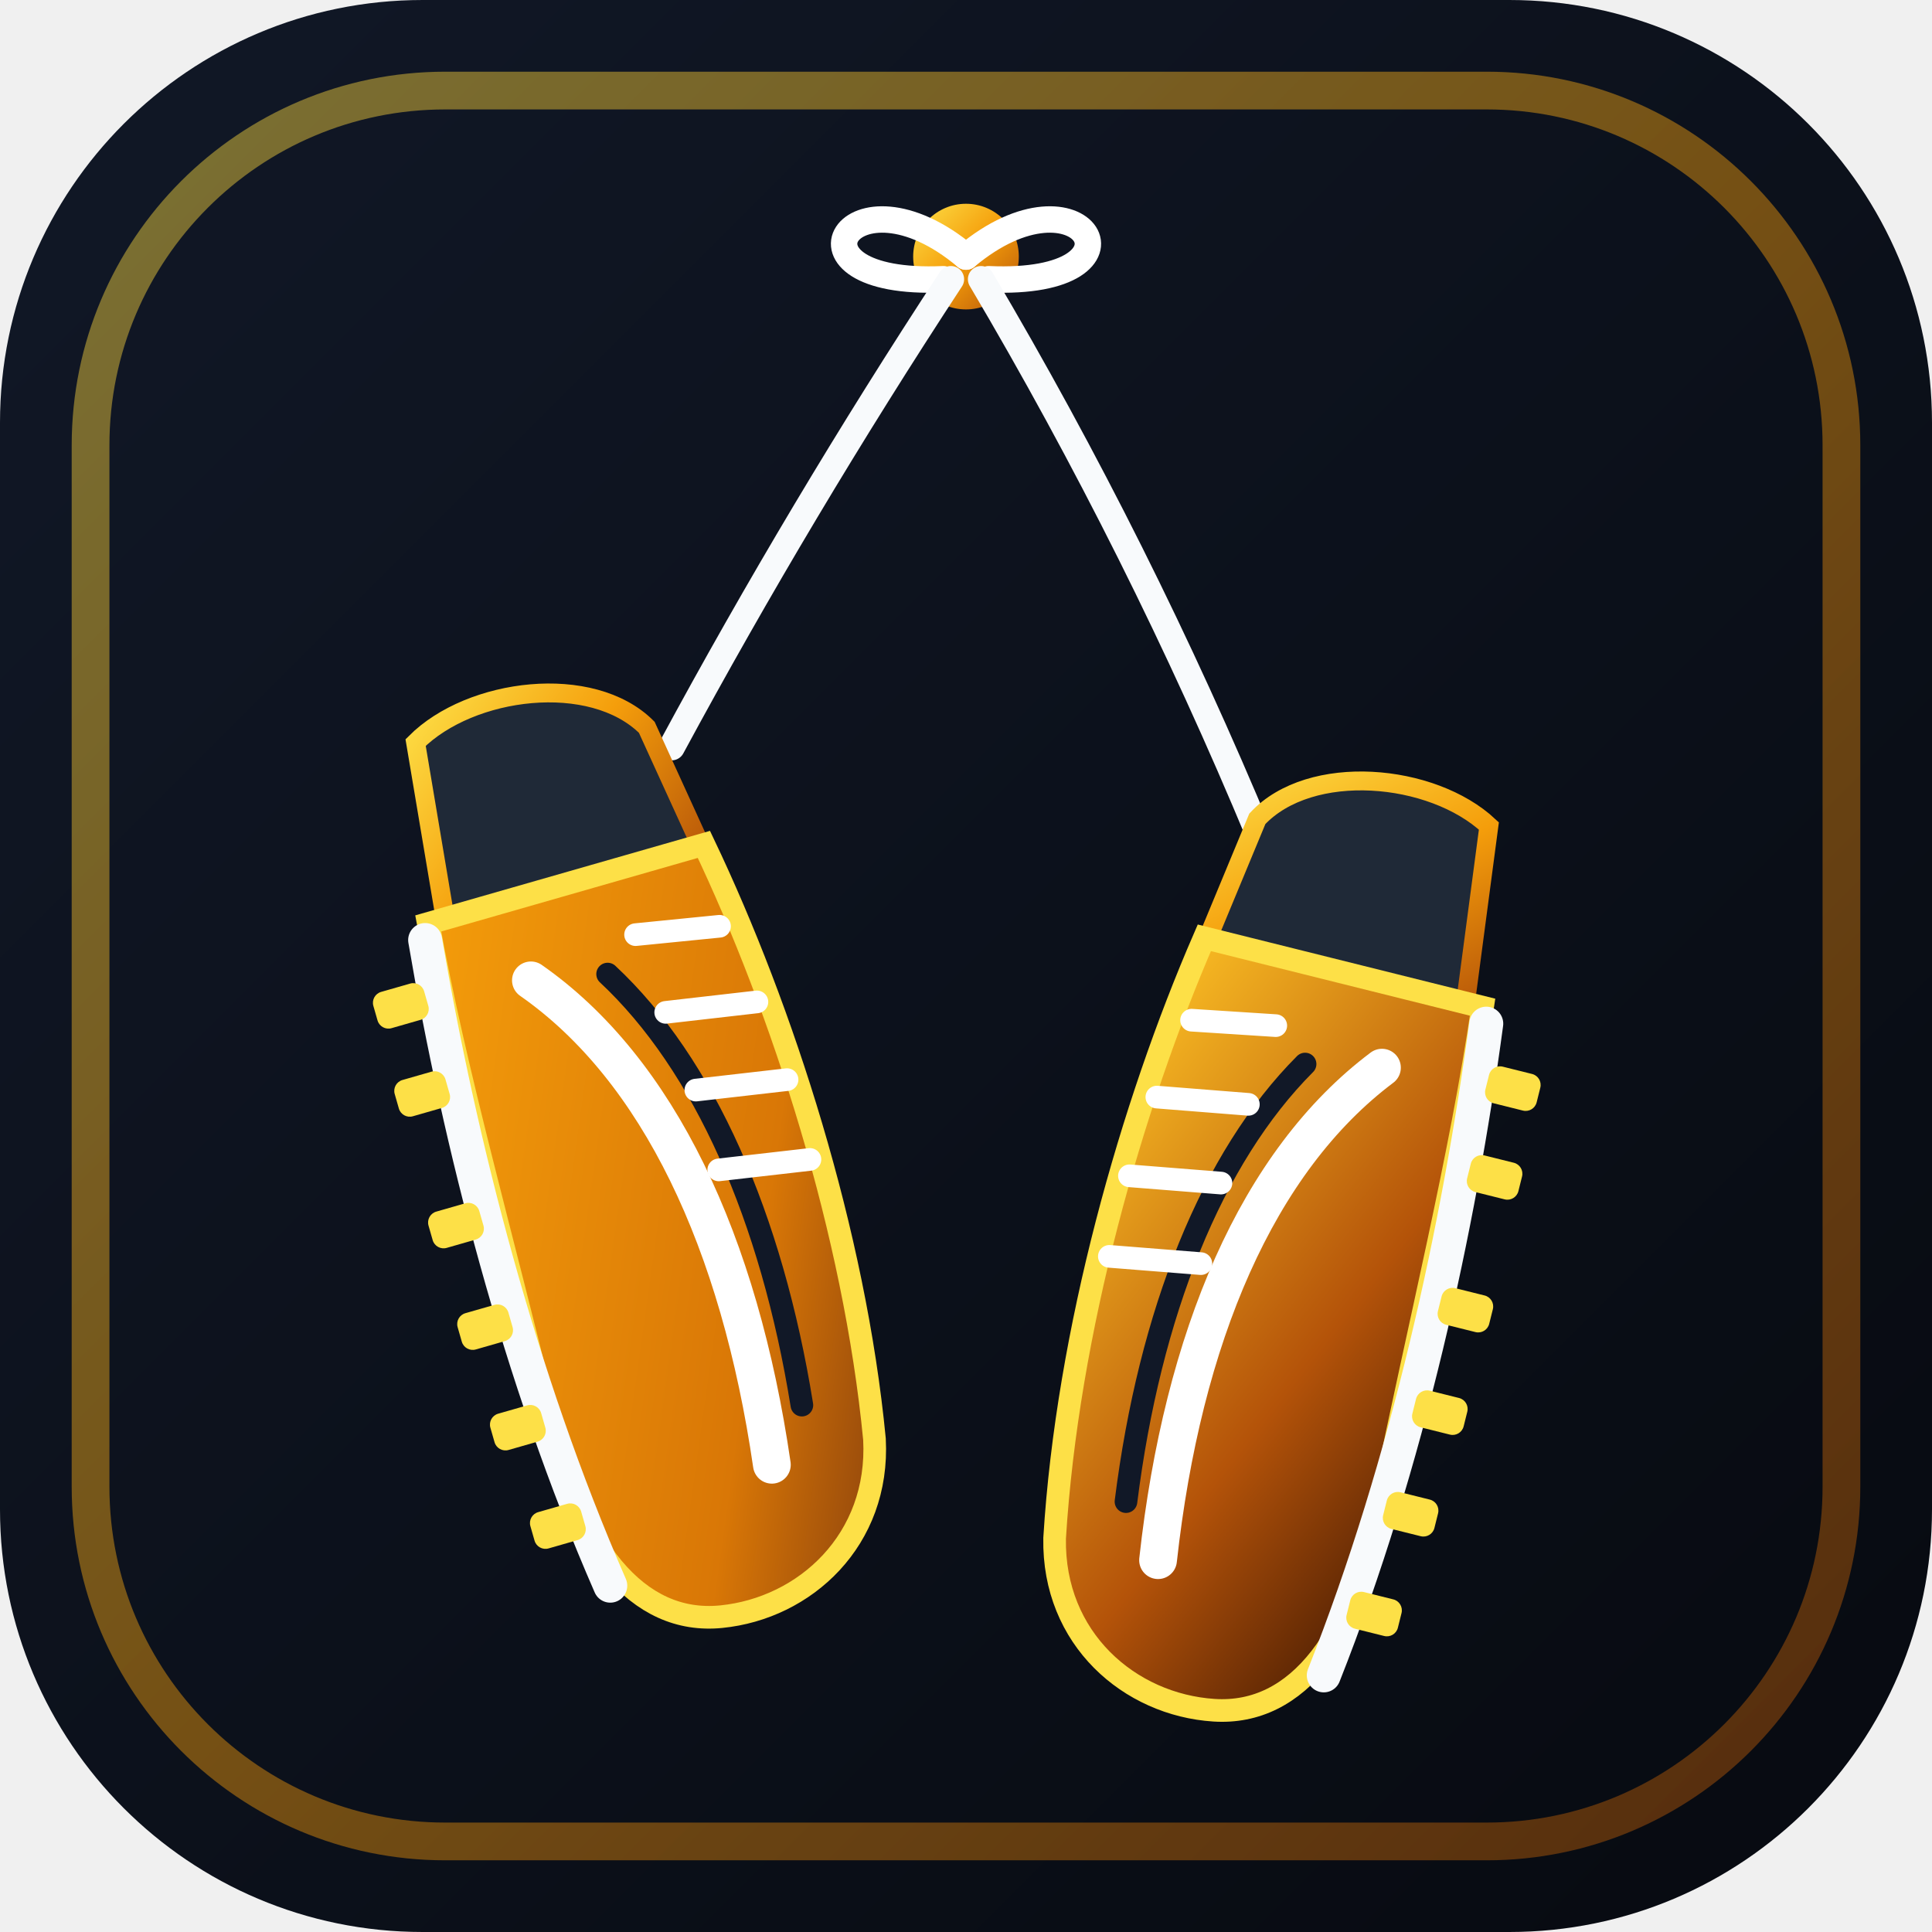
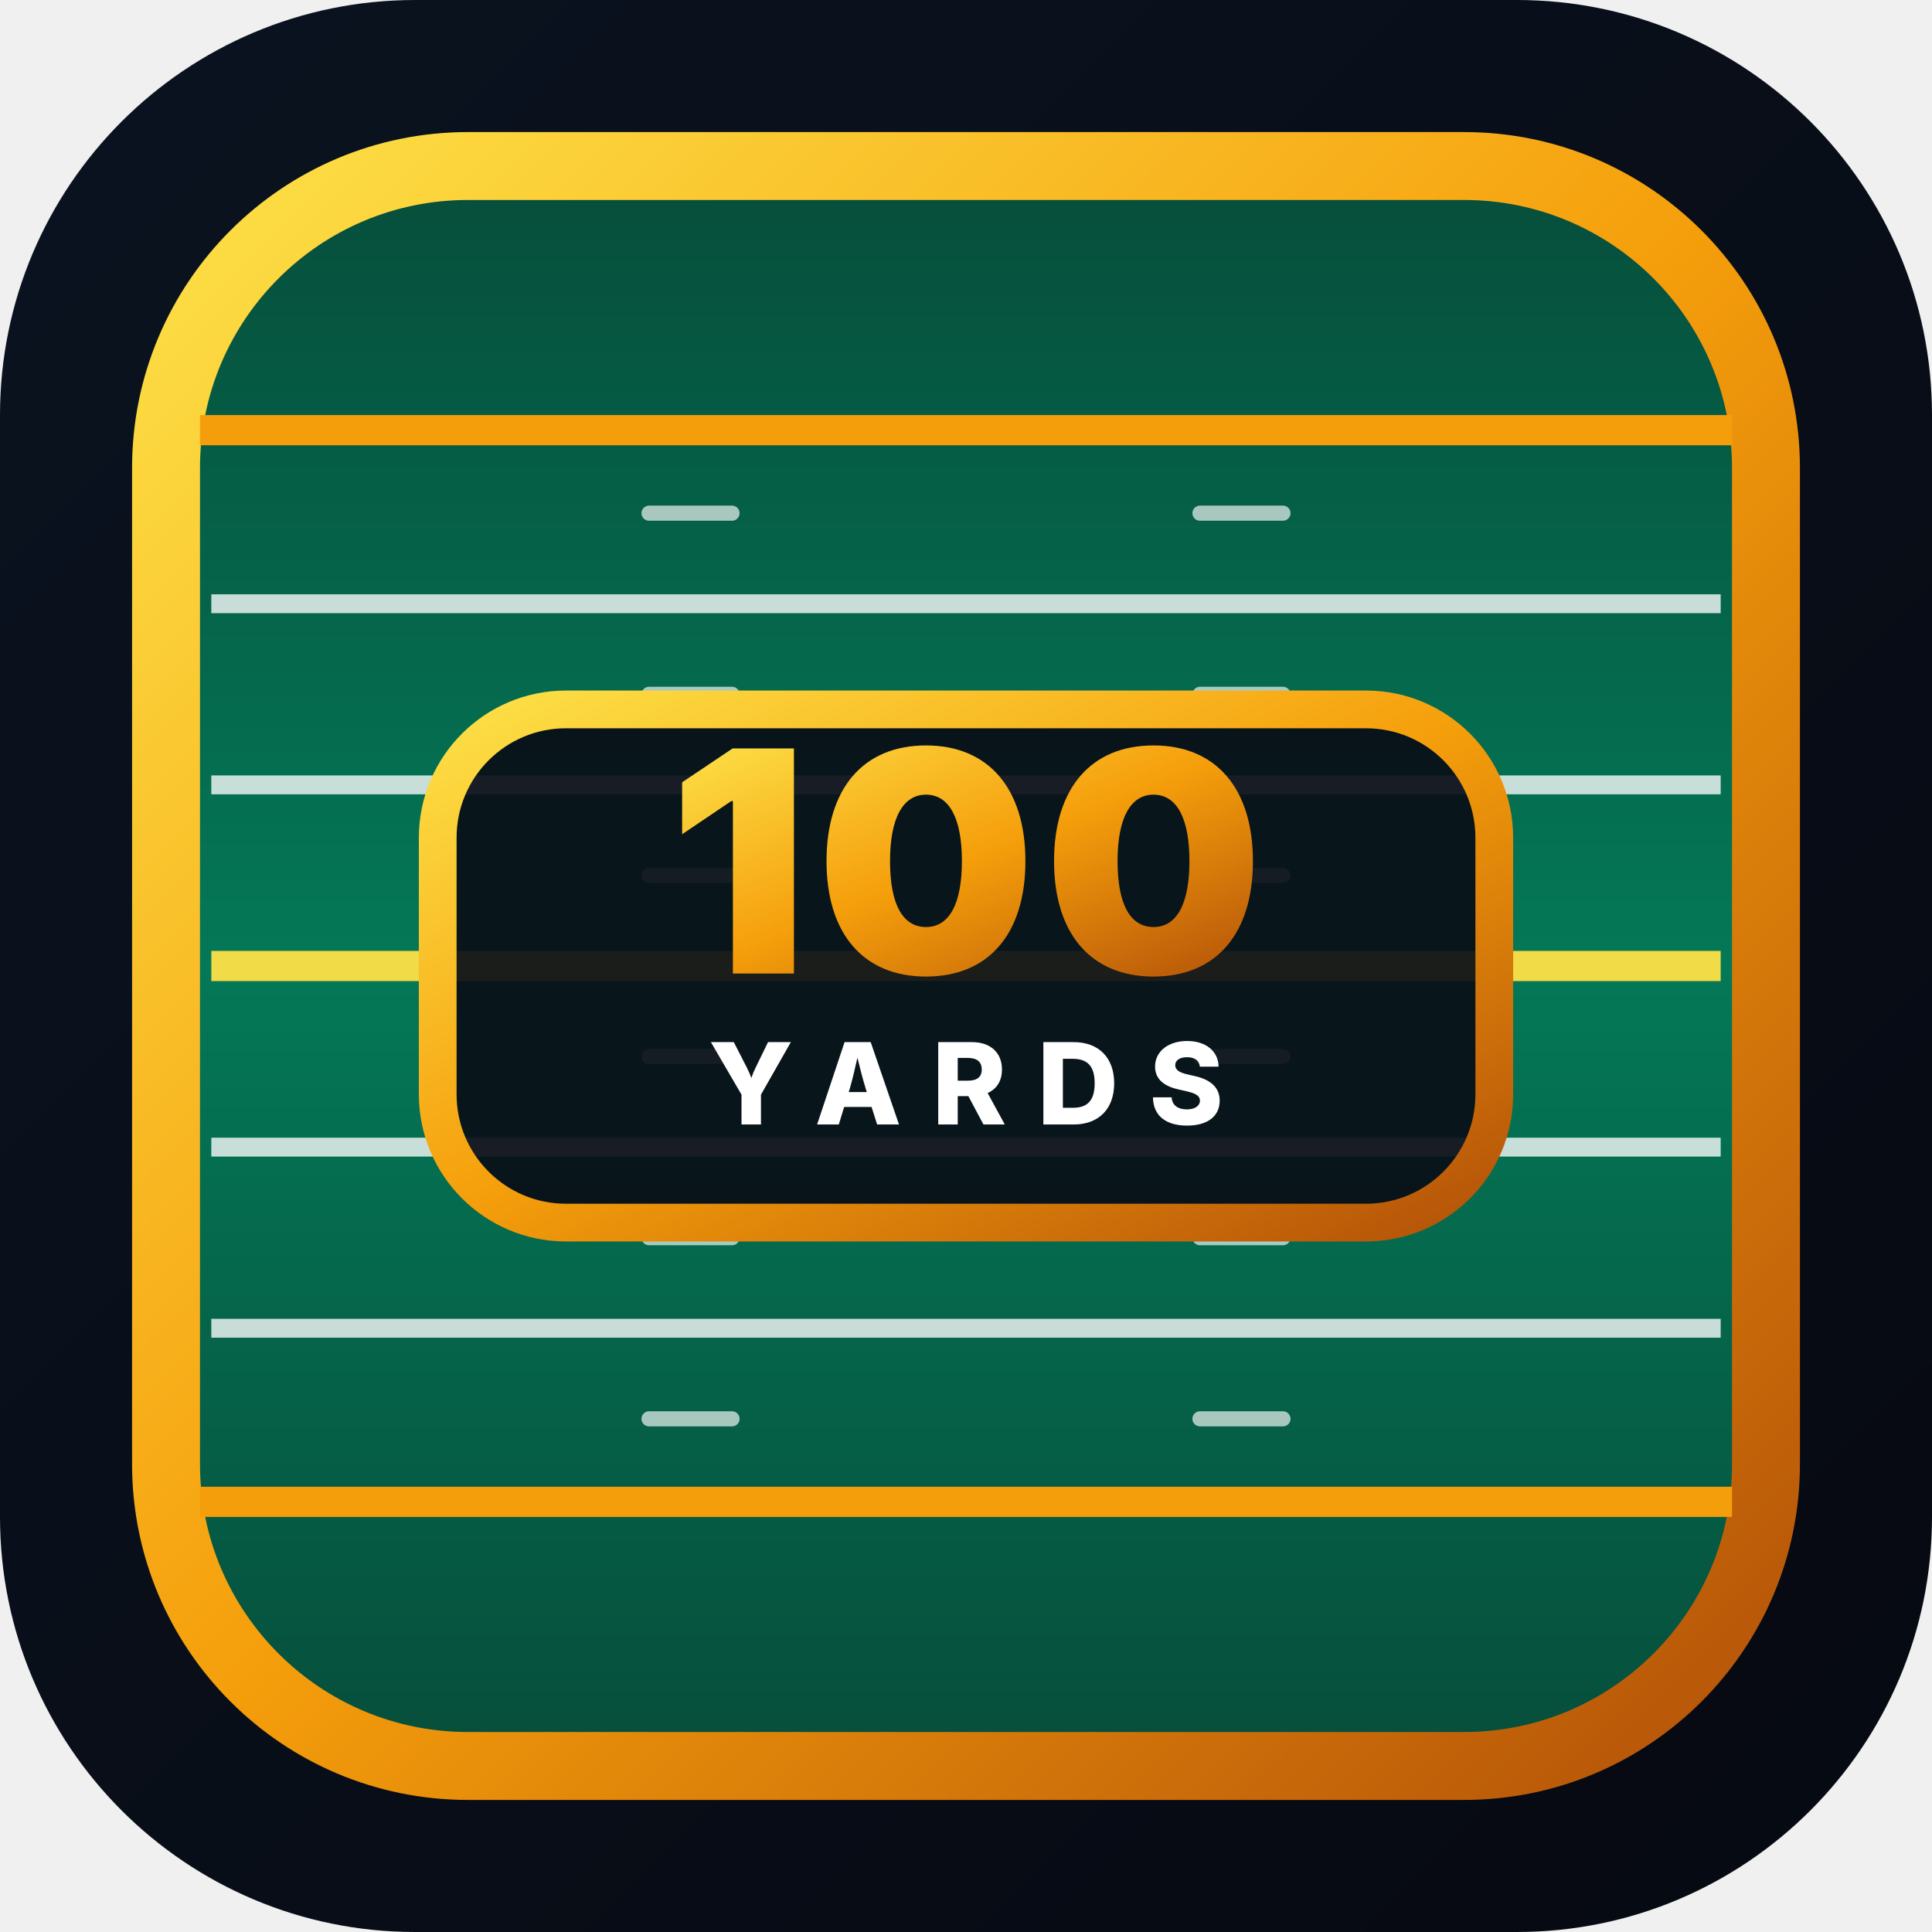
<svg xmlns="http://www.w3.org/2000/svg" viewBox="0 0 512 512" width="512" height="512">
  <defs>
    <linearGradient id="bgGrad" x1="0%" y1="0%" x2="100%" y2="100%">
-       <stop offset="0%" stop-color="#111827" />
-       <stop offset="100%" stop-color="#070a10" />
+       <stop offset="0%" stop-color="#0b1320" />
+       <stop offset="100%" stop-color="#060911" />
+     </linearGradient>
+     <linearGradient id="turfGrad" x1="0%" y1="0%" x2="0%" y2="100%">
+       <stop offset="0%" stop-color="#064e3b" />
+       <stop offset="50%" stop-color="#047857" />
+       <stop offset="100%" stop-color="#064e3b" />
    </linearGradient>
    <linearGradient id="goldGrad" x1="0%" y1="0%" x2="100%" y2="100%">
      <stop offset="0%" stop-color="#fde047" />
      <stop offset="50%" stop-color="#f59e0b" />
      <stop offset="100%" stop-color="#b45309" />
    </linearGradient>
-     <linearGradient id="cleatBodyL" x1="0%" y1="0%" x2="100%" y2="100%">
-       <stop offset="0%" stop-color="#f59e0b" />
-       <stop offset="65%" stop-color="#d97706" />
-       <stop offset="100%" stop-color="#78350f" />
-     </linearGradient>
-     <linearGradient id="cleatBodyR" x1="0%" y1="0%" x2="100%" y2="100%">
-       <stop offset="0%" stop-color="#fbbf24" />
-       <stop offset="60%" stop-color="#b45309" />
-       <stop offset="100%" stop-color="#451a03" />
-     </linearGradient>
  </defs>
-   <rect width="512" height="512" rx="112" fill="url(#bgGrad)" />
-   <rect x="24" y="24" width="464" height="464" rx="94" fill="none" stroke="url(#goldGrad)" stroke-width="10" stroke-opacity="0.45" />
-   <circle cx="256" cy="68" r="14" fill="url(#goldGrad)" />
-   <path d="M256 68 C225 42, 205 76, 250 74" fill="none" stroke="#ffffff" stroke-width="7" stroke-linecap="round" />
-   <path d="M256 68 C287 42, 307 76, 262 74" fill="none" stroke="#ffffff" stroke-width="7" stroke-linecap="round" />
-   <path d="M252 74 Q212 135 178 198" fill="none" stroke="#f8fafc" stroke-width="7" stroke-linecap="round" />
-   <path d="M260 74 Q302 145 334 222" fill="none" stroke="#f8fafc" stroke-width="7" stroke-linecap="round" />
-   <g transform="translate(166, 290) rotate(-16)">
-     <path d="M-28 -105 C-10 -115, 22 -110, 32 -92 L38 -52 L-34 -52 Z" fill="#1f2937" stroke="url(#goldGrad)" stroke-width="5" />
-     <path d="M-38 -58 L38 -58 C46 -10, 48 52, 38 106 C32 132, 8 144, -14 140 C-36 136, -46 112, -44 74 C-42 28, -42 -18, -38 -58 Z" fill="url(#cleatBodyL)" stroke="#fde047" stroke-width="6" />
-     <path d="M-16 -36 C10 -4, 18 46, 10 105" fill="none" stroke="#ffffff" stroke-width="10" stroke-linecap="round" />
-     <path d="M4 -32 C22 -2, 28 42, 22 92" fill="none" stroke="#111827" stroke-width="6" stroke-linecap="round" />
-     <line x1="14" y1="-40" x2="36" y2="-36" stroke="#ffffff" stroke-width="6" stroke-linecap="round" />
-     <line x1="16" y1="-18" x2="40" y2="-14" stroke="#ffffff" stroke-width="6" stroke-linecap="round" />
-     <line x1="18" y1="4" x2="42" y2="8" stroke="#ffffff" stroke-width="6" stroke-linecap="round" />
-     <line x1="18" y1="26" x2="42" y2="30" stroke="#ffffff" stroke-width="6" stroke-linecap="round" />
-     <path d="M-40 -54 C-46 0, -48 64, -40 124" fill="none" stroke="#f8fafc" stroke-width="9" stroke-linecap="round" />
-     <rect x="-58" y="-44" width="14" height="10" rx="3" fill="#fde047" />
-     <rect x="-59" y="-20" width="14" height="10" rx="3" fill="#fde047" />
-     <rect x="-60" y="16" width="14" height="10" rx="3" fill="#fde047" />
-     <rect x="-60" y="44" width="14" height="10" rx="3" fill="#fde047" />
-     <rect x="-59" y="72" width="14" height="10" rx="3" fill="#fde047" />
-     <rect x="-56" y="100" width="14" height="10" rx="3" fill="#fde047" />
+   <rect width="512" height="512" rx="110" fill="url(#bgGrad)" />
+   <rect x="44" y="44" width="424" height="424" rx="80" fill="url(#turfGrad)" stroke="url(#goldGrad)" stroke-width="18" />
+   <path d="M53 114 H459" stroke="#f59e0b" stroke-width="8" />
+   <path d="M53 398 H459" stroke="#f59e0b" stroke-width="8" />
+   <g stroke="#ffffff" stroke-opacity="0.78" stroke-width="5">
+     <line x1="56" y1="160" x2="456" y2="160" />
+     <line x1="56" y1="208" x2="456" y2="208" />
+     <line x1="56" y1="256" x2="456" y2="256" stroke="#fde047" stroke-opacity="0.95" stroke-width="8" />
+     <line x1="56" y1="304" x2="456" y2="304" />
+     <line x1="56" y1="352" x2="456" y2="352" />
  </g>
-   <g transform="translate(342, 314) rotate(14)">
-     <path d="M-32 -92 C-22 -110, 10 -115, 28 -105 L34 -52 L-38 -52 Z" fill="#1f2937" stroke="url(#goldGrad)" stroke-width="5" />
-     <path d="M-38 -58 L38 -58 C42 -18, 42 28, 44 74 C46 112, 36 136, 14 140 C-8 144, -32 132, -38 106 C-48 52, -46 -10, -38 -58 Z" fill="url(#cleatBodyR)" stroke="#fde047" stroke-width="6" />
-     <path d="M16 -36 C-10 -4, -18 46, -10 105" fill="none" stroke="#ffffff" stroke-width="10" stroke-linecap="round" />
-     <path d="M-4 -32 C-22 -2, -28 42, -22 92" fill="none" stroke="#111827" stroke-width="6" stroke-linecap="round" />
-     <line x1="-36" y1="-36" x2="-14" y2="-40" stroke="#ffffff" stroke-width="6" stroke-linecap="round" />
-     <line x1="-40" y1="-14" x2="-16" y2="-18" stroke="#ffffff" stroke-width="6" stroke-linecap="round" />
-     <line x1="-42" y1="8" x2="-18" y2="4" stroke="#ffffff" stroke-width="6" stroke-linecap="round" />
-     <line x1="-42" y1="30" x2="-18" y2="26" stroke="#ffffff" stroke-width="6" stroke-linecap="round" />
-     <path d="M40 -54 C46 0, 48 64, 40 124" fill="none" stroke="#f8fafc" stroke-width="9" stroke-linecap="round" />
-     <rect x="44" y="-44" width="14" height="10" rx="3" fill="#fde047" />
-     <rect x="45" y="-20" width="14" height="10" rx="3" fill="#fde047" />
-     <rect x="46" y="16" width="14" height="10" rx="3" fill="#fde047" />
-     <rect x="46" y="44" width="14" height="10" rx="3" fill="#fde047" />
-     <rect x="45" y="72" width="14" height="10" rx="3" fill="#fde047" />
-     <rect x="42" y="100" width="14" height="10" rx="3" fill="#fde047" />
+   <g stroke="#ffffff" stroke-opacity="0.65" stroke-width="4" stroke-linecap="round">
+     <line x1="172" y1="136" x2="194" y2="136" />
+     <line x1="172" y1="184" x2="194" y2="184" />
+     <line x1="172" y1="232" x2="194" y2="232" />
+     <line x1="172" y1="280" x2="194" y2="280" />
+     <line x1="172" y1="328" x2="194" y2="328" />
+     <line x1="172" y1="376" x2="194" y2="376" />
+     <line x1="318" y1="136" x2="340" y2="136" />
+     <line x1="318" y1="184" x2="340" y2="184" />
+     <line x1="318" y1="232" x2="340" y2="232" />
+     <line x1="318" y1="280" x2="340" y2="280" />
+     <line x1="318" y1="328" x2="340" y2="328" />
+     <line x1="318" y1="376" x2="340" y2="376" />
  </g>
+   <g stroke="url(#goldGrad)" stroke-width="10" stroke-linecap="round" stroke-linejoin="round" fill="none">
+     <line x1="256" y1="114" x2="256" y2="90" />
+     <line x1="206" y1="90" x2="306" y2="90" />
+     <line x1="206" y1="90" x2="206" y2="58" />
+     <line x1="306" y1="90" x2="306" y2="58" />
+   </g>
+   <rect x="116" y="188" width="280" height="136" rx="34" fill="#090d16" fill-opacity="0.92" stroke="url(#goldGrad)" stroke-width="10" />
+   <text x="256" y="258" text-anchor="middle" font-family="-apple-system, BlinkMacSystemFont, 'Arial Black', sans-serif" font-weight="900" font-size="82" fill="url(#goldGrad)" letter-spacing="2">100</text>
+   <text x="256" y="298" text-anchor="middle" font-family="-apple-system, BlinkMacSystemFont, 'Arial Black', sans-serif" font-weight="800" font-size="30" fill="#ffffff" letter-spacing="8">YARDS</text>
</svg>
